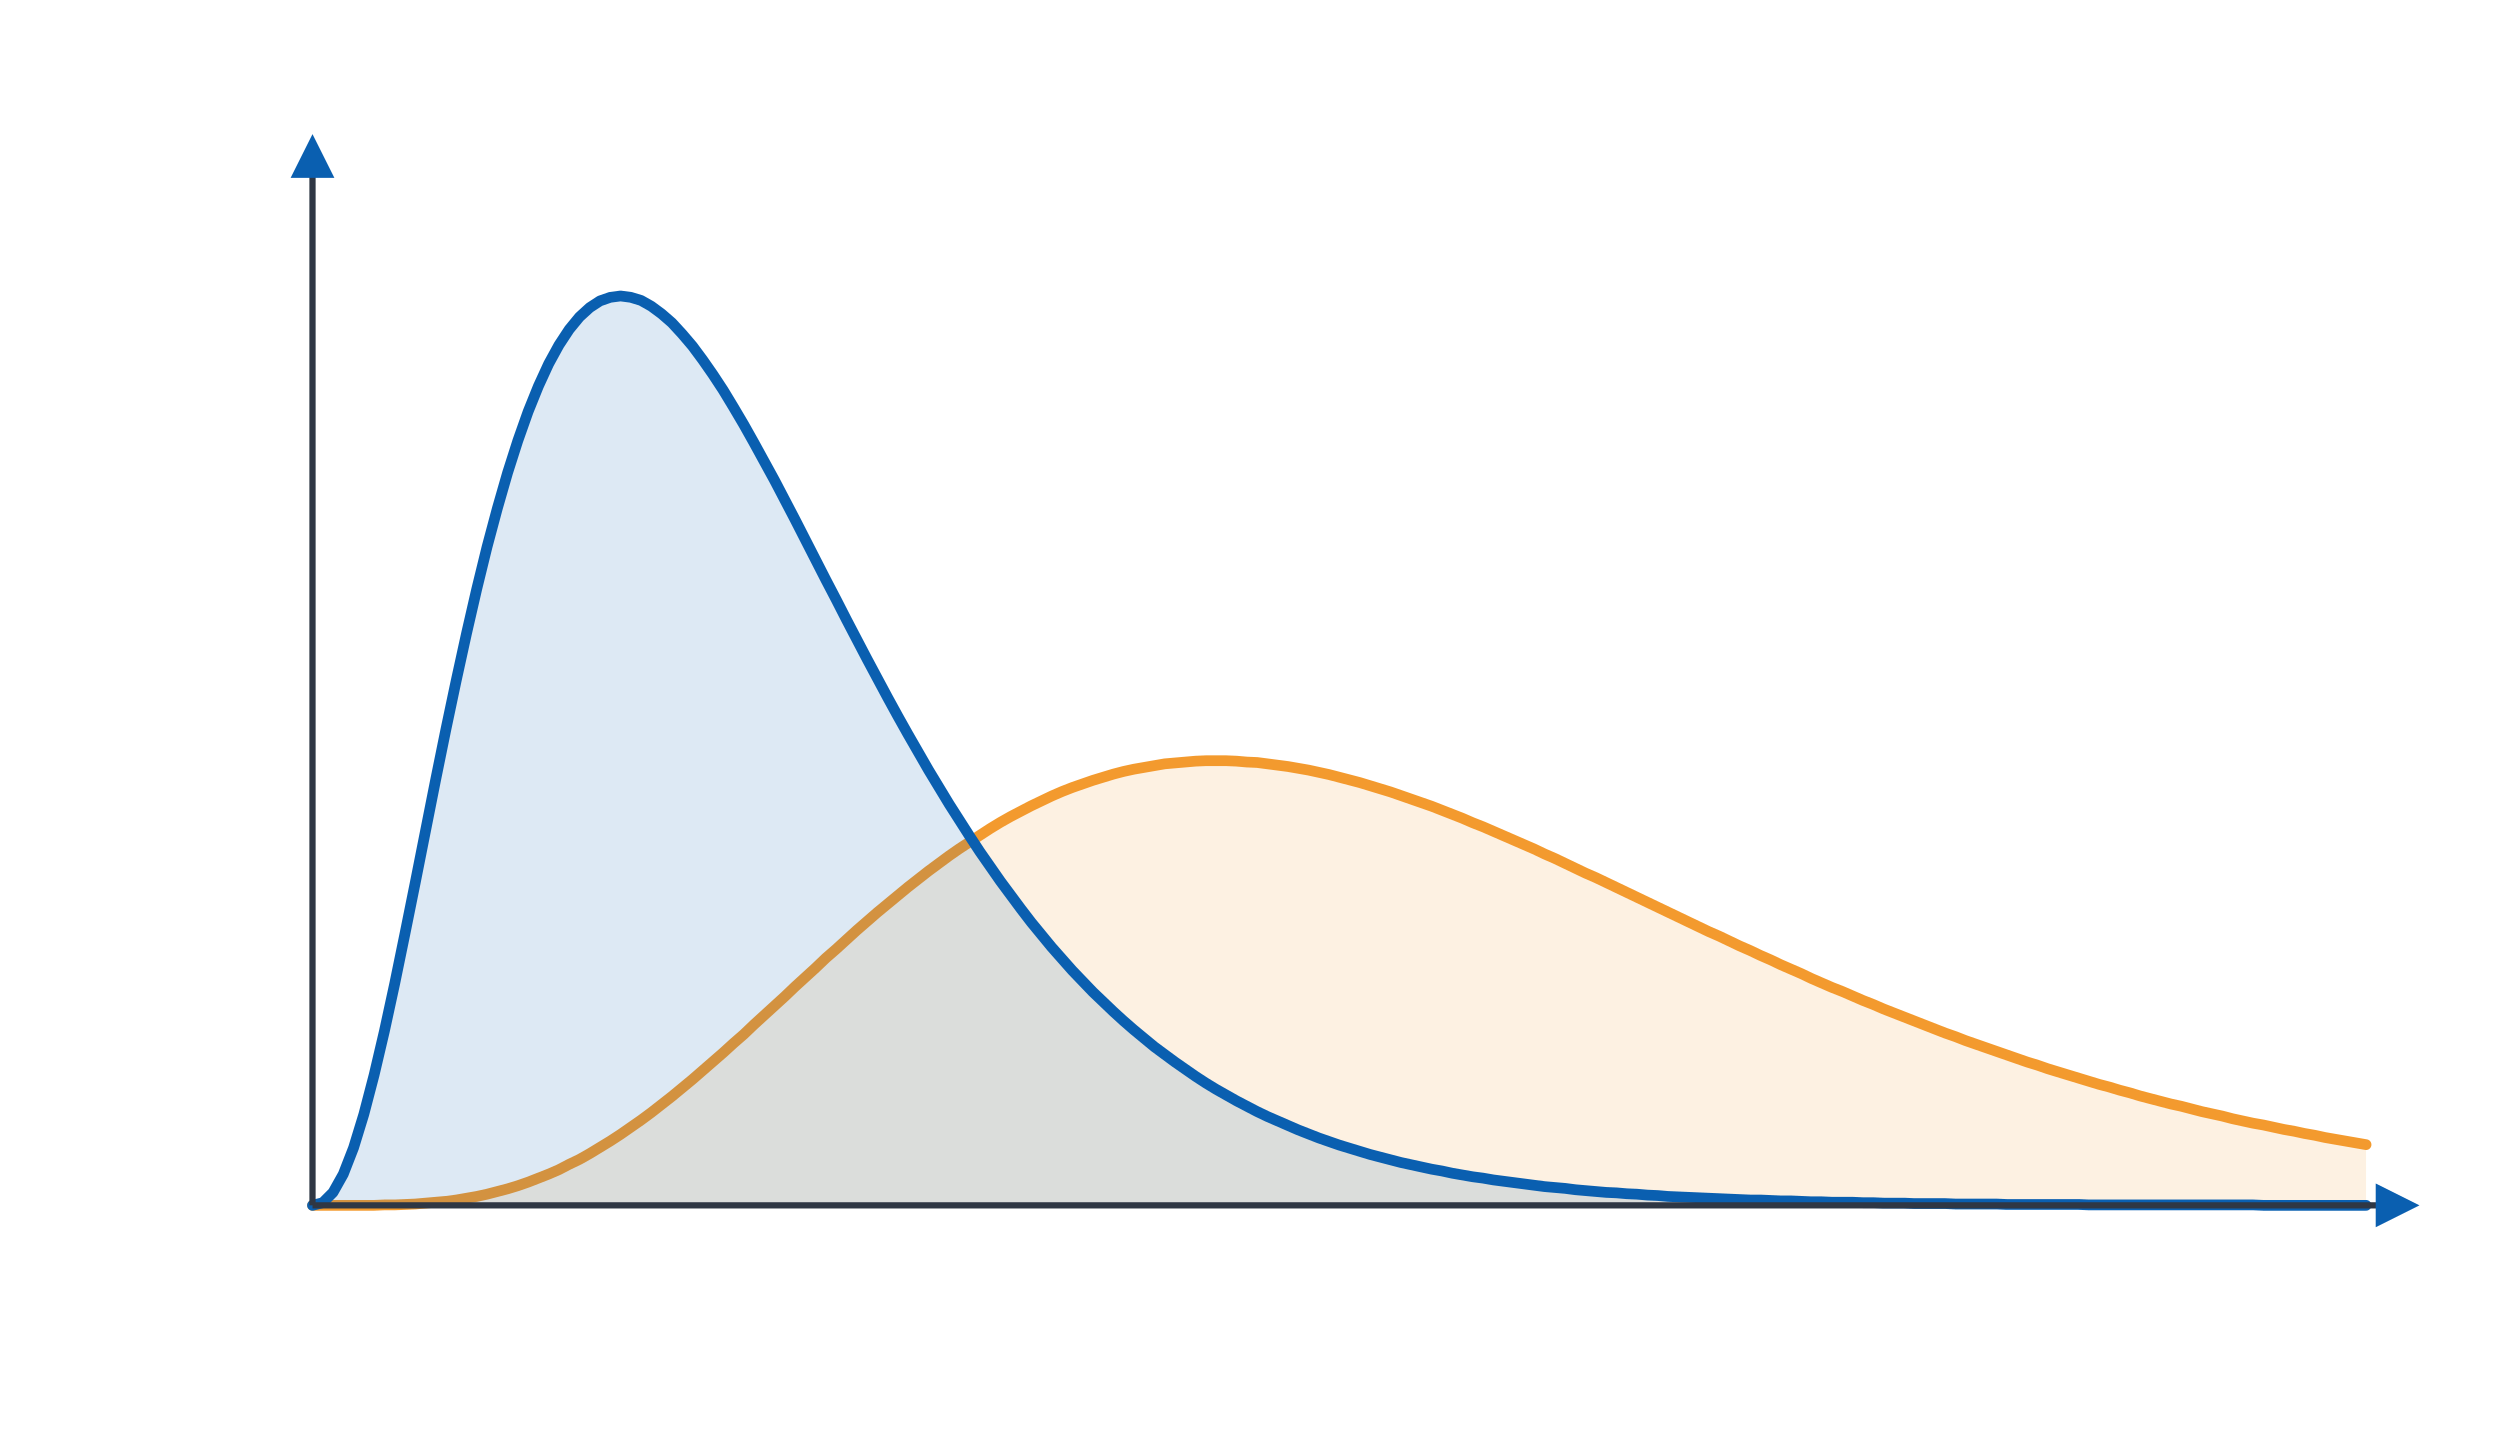
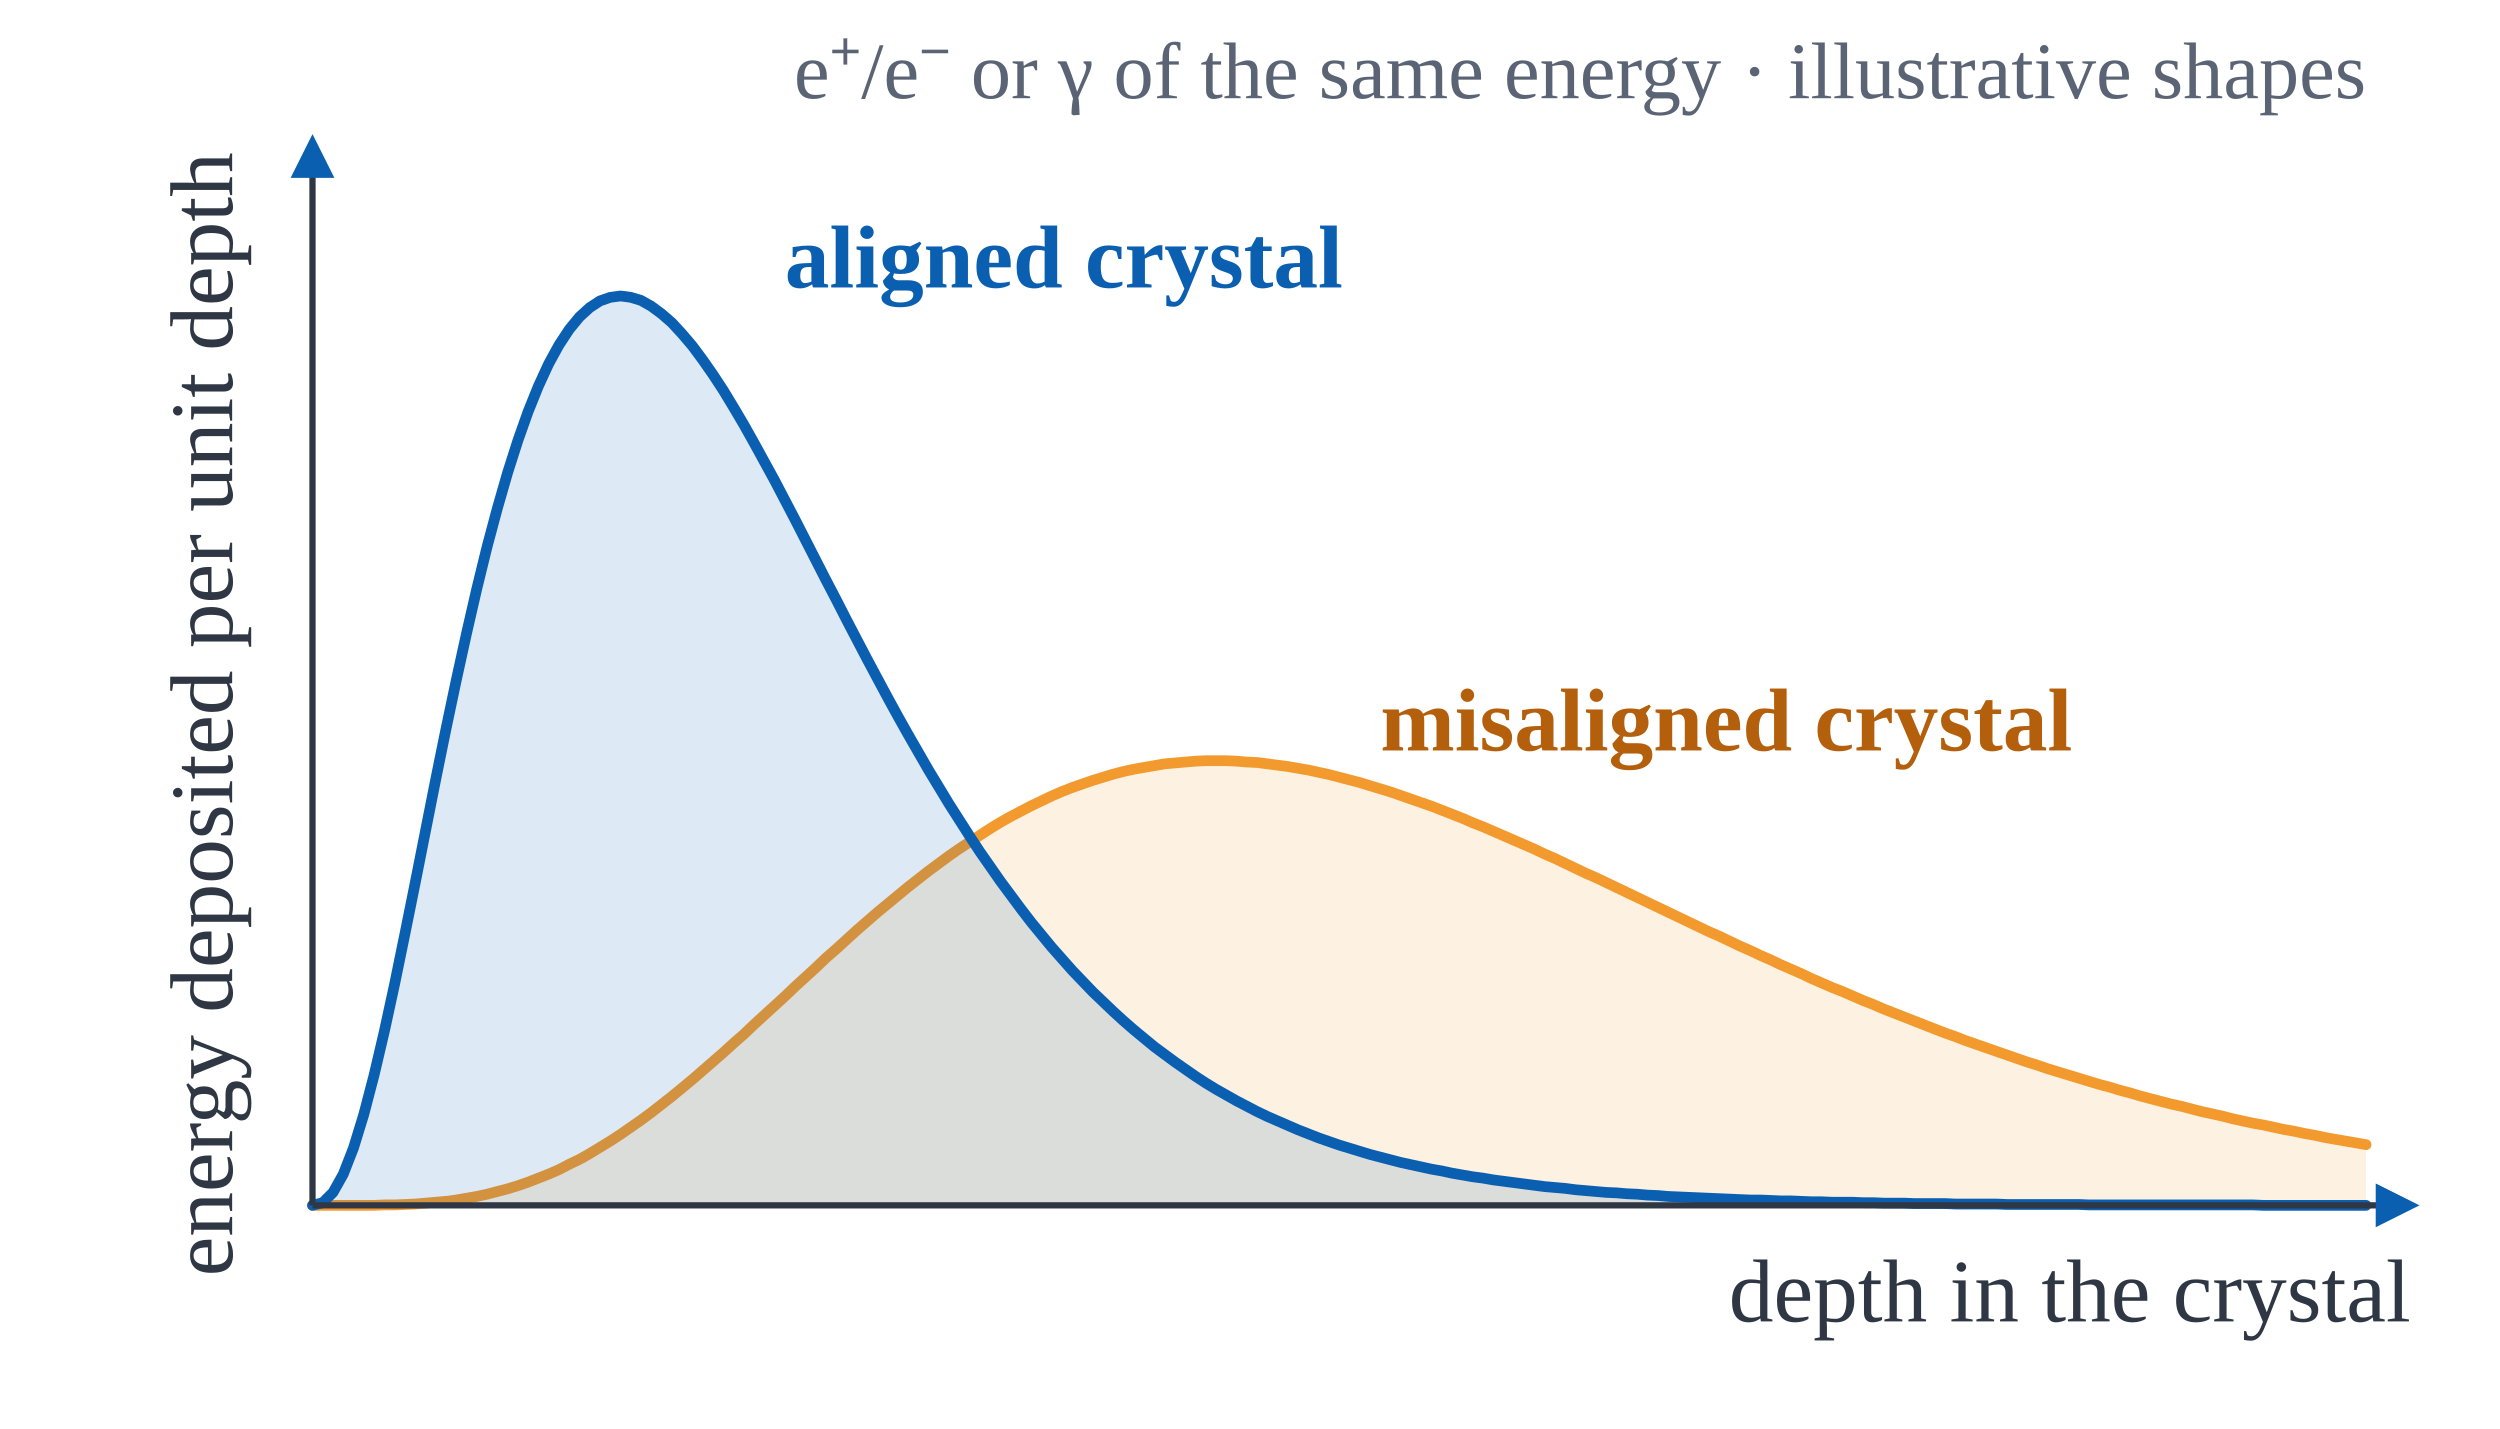
<svg xmlns="http://www.w3.org/2000/svg" class="fig" viewBox="0 0 560 320" role="img" aria-labelledby="fig-shower-t fig-shower-d">
  <style>.plane { fill: none; stroke: #8e9aab; stroke-width: 1.3; }
.body { fill: #f3f5f8; stroke: #dde3eb; }
.xtal-fill { fill: #dce8f6; stroke: #0a5fb0; }
.ray, .ray2, .photon { fill: none; stroke-width: 2.4; stroke-linecap: round; stroke-linejoin: round; }
.ray { stroke: #0a5fb0; }
.ray2 { stroke: #f39a2e; }
.photon { stroke: #6b7686; stroke-width: 1.6; }
.ref { fill: none; stroke: #5b6474; stroke-width: 1; stroke-dasharray: 4 4; }
.dim { stroke: #5b6474; stroke-width: 1; }
.tip { fill: #0a5fb0; }
.tip2 { fill: #f39a2e; }
.block { fill: #f3f5f8; stroke: #aab4c2; }
.block.xtal { fill: #e6eef8; }
.atom { fill: #7d899a; }
.tile { fill: #0a5fb0; }
.det, .sample { fill: #2f3744; }
.lbl { fill: #2f3744; font-size: 16px; }
.note { fill: #5b6474; font-size: 14px; }
.strong { fill: #0d1117; font-weight: 600; }
.blue { fill: #0a5fb0; font-weight: 600; }
.orange { fill: #b45f0c; font-weight: 600; }
.sub { font-size: 12px; }
.axis { stroke: #2f3744; stroke-width: 1.4; }
.curve { fill: none; stroke: #2f3744; stroke-width: 2; }
.kid { fill: none; stroke: #0a5fb0; stroke-width: 1.6; }
.pol { fill: none; stroke: #0a5fb0; stroke-width: 2; }
.xtal-line { fill: none; stroke: #9ec3ea; stroke-width: 9; }
.area { stroke: none; opacity: .14; }
.ray-area { fill: #0a5fb0; }
.ray2-area { fill: #f39a2e; }
+ .lbl { font-size: 20px; } .note { font-size: 18px; } .sub { font-size: 15px; } @media (max-width: 360px) { .line-fig { padding-inline: 2px; } .lbl { font-size: 20.5px; } .note { font-size: 19.5px; } } }
text { display: none; }</style>
  <defs>
    <marker id="fig-shower-a" viewBox="0 0 10 10" refX="8" refY="5" markerWidth="7" markerHeight="7" orient="auto-start-reverse">
      <path class="tip" d="M0 0L10 5L0 10z" />
    </marker>
    <marker id="fig-shower-b" viewBox="0 0 10 10" refX="8" refY="5" markerWidth="7" markerHeight="7" orient="auto-start-reverse">
      <path class="tip2" d="M0 0L10 5L0 10z" />
    </marker>
  </defs>
  <polygon class="area ray2-area" points="70,270 70,270 72.3,270 74.6,270 76.9,270 79.2,270 81.5,270 83.8,270 86.1,269.9 88.4,269.9 90.7,269.8 93,269.7 95.3,269.5 97.6,269.3 99.9,269.1 102.2,268.8 104.5,268.4 106.8,268 109.1,267.5 111.4,266.9 113.7,266.3 116,265.6 118.3,264.8 120.6,263.9 122.9,263 125.2,262 127.5,260.8 129.8,259.7 132.1,258.4 134.4,257 136.7,255.6 139,254.1 141.3,252.5 143.6,250.9 145.9,249.2 148.2,247.4 150.5,245.6 152.8,243.7 155.1,241.8 157.4,239.8 159.7,237.8 162,235.8 164.3,233.7 166.6,231.7 168.9,229.5 171.2,227.4 173.5,225.3 175.8,223.2 178.1,221 180.4,218.9 182.7,216.8 185,214.6 187.3,212.6 189.6,210.5 191.9,208.4 194.2,206.4 196.5,204.4 198.8,202.5 201.1,200.6 203.4,198.7 205.7,196.9 208,195.1 210.3,193.4 212.6,191.7 214.9,190.1 217.2,188.6 219.5,187.1 221.8,185.6 224.1,184.2 226.4,182.9 228.7,181.7 231,180.5 233.3,179.4 235.6,178.3 237.9,177.3 240.2,176.4 242.5,175.6 244.8,174.8 247.1,174.1 249.4,173.4 251.7,172.8 254,172.3 256.3,171.9 258.6,171.5 260.9,171.1 263.2,170.9 265.5,170.7 267.8,170.5 270.1,170.4 272.4,170.4 274.7,170.4 277,170.5 279.3,170.7 281.6,170.8 283.9,171.1 286.2,171.4 288.5,171.7 290.8,172.1 293.1,172.5 295.4,173 297.7,173.5 300,174.1 302.3,174.7 304.6,175.3 306.9,176 309.2,176.7 311.5,177.4 313.8,178.2 316.1,179 318.4,179.8 320.7,180.6 323,181.5 325.3,182.4 327.6,183.3 329.9,184.3 332.2,185.2 334.5,186.2 336.8,187.2 339.1,188.2 341.4,189.2 343.7,190.2 346,191.3 348.3,192.3 350.6,193.4 352.9,194.5 355.2,195.6 357.5,196.6 359.8,197.7 362.1,198.8 364.4,199.9 366.7,201 369,202.1 371.3,203.2 373.6,204.3 375.9,205.4 378.2,206.5 380.5,207.6 382.8,208.7 385.1,209.7 387.4,210.8 389.7,211.9 392,212.9 394.3,214 396.6,215 398.9,216.1 401.2,217.1 403.5,218.1 405.8,219.2 408.1,220.2 410.4,221.2 412.7,222.1 415,223.1 417.3,224.1 419.6,225 421.9,226 424.2,226.9 426.5,227.8 428.8,228.7 431.1,229.6 433.4,230.5 435.7,231.4 438,232.2 440.3,233.1 442.6,233.9 444.9,234.7 447.2,235.5 449.5,236.3 451.8,237.1 454.1,237.9 456.4,238.6 458.7,239.4 461,240.1 463.3,240.8 465.6,241.5 467.9,242.2 470.2,242.9 472.5,243.5 474.8,244.2 477.1,244.8 479.4,245.5 481.7,246.1 484,246.7 486.3,247.3 488.6,247.8 490.9,248.4 493.2,249 495.5,249.5 497.8,250 500.1,250.6 502.4,251.1 504.7,251.6 507,252 509.3,252.5 511.6,253 513.9,253.4 516.2,253.9 518.5,254.3 520.8,254.8 523.1,255.2 525.4,255.6 527.7,256 530,256.4 530,270" />
  <polyline class="ray2" points="70,270 72.3,270 74.6,270 76.9,270 79.2,270 81.5,270 83.8,270 86.1,269.9 88.4,269.9 90.7,269.8 93,269.7 95.3,269.5 97.6,269.3 99.9,269.1 102.2,268.8 104.5,268.4 106.8,268 109.1,267.5 111.4,266.9 113.7,266.3 116,265.6 118.3,264.8 120.6,263.9 122.9,263 125.2,262 127.5,260.8 129.8,259.7 132.1,258.4 134.4,257 136.7,255.6 139,254.1 141.3,252.5 143.6,250.9 145.9,249.2 148.2,247.4 150.5,245.6 152.8,243.7 155.1,241.8 157.4,239.8 159.7,237.8 162,235.8 164.3,233.7 166.6,231.7 168.9,229.5 171.2,227.4 173.5,225.3 175.8,223.2 178.1,221 180.4,218.9 182.7,216.8 185,214.6 187.3,212.6 189.6,210.5 191.9,208.4 194.2,206.4 196.5,204.4 198.8,202.5 201.1,200.6 203.4,198.7 205.7,196.9 208,195.1 210.3,193.4 212.6,191.7 214.9,190.1 217.2,188.6 219.5,187.1 221.8,185.6 224.1,184.2 226.4,182.9 228.7,181.7 231,180.5 233.3,179.4 235.6,178.3 237.9,177.3 240.2,176.4 242.5,175.6 244.8,174.8 247.1,174.1 249.4,173.4 251.7,172.8 254,172.3 256.3,171.9 258.6,171.5 260.9,171.1 263.2,170.9 265.5,170.7 267.8,170.5 270.1,170.4 272.4,170.4 274.7,170.4 277,170.5 279.3,170.7 281.6,170.8 283.9,171.1 286.2,171.4 288.5,171.7 290.8,172.1 293.1,172.5 295.4,173 297.7,173.5 300,174.1 302.3,174.7 304.6,175.3 306.9,176 309.2,176.7 311.5,177.4 313.8,178.2 316.1,179 318.4,179.8 320.7,180.6 323,181.5 325.3,182.4 327.6,183.3 329.9,184.3 332.2,185.2 334.5,186.2 336.8,187.2 339.1,188.2 341.4,189.2 343.7,190.2 346,191.3 348.3,192.3 350.6,193.4 352.9,194.5 355.2,195.6 357.5,196.6 359.8,197.7 362.1,198.8 364.4,199.9 366.7,201 369,202.1 371.3,203.2 373.6,204.3 375.9,205.4 378.2,206.5 380.5,207.6 382.8,208.7 385.1,209.7 387.4,210.8 389.7,211.9 392,212.9 394.3,214 396.6,215 398.9,216.1 401.2,217.1 403.5,218.1 405.8,219.2 408.1,220.2 410.4,221.2 412.7,222.1 415,223.1 417.3,224.1 419.6,225 421.9,226 424.2,226.9 426.5,227.8 428.8,228.7 431.1,229.6 433.4,230.5 435.7,231.4 438,232.2 440.3,233.1 442.6,233.9 444.9,234.7 447.2,235.5 449.5,236.3 451.8,237.1 454.1,237.9 456.4,238.6 458.7,239.4 461,240.1 463.3,240.8 465.6,241.5 467.9,242.2 470.2,242.9 472.5,243.5 474.8,244.2 477.1,244.8 479.4,245.5 481.7,246.1 484,246.7 486.3,247.3 488.6,247.8 490.9,248.4 493.2,249 495.5,249.5 497.8,250 500.1,250.6 502.4,251.1 504.7,251.6 507,252 509.3,252.5 511.6,253 513.9,253.4 516.2,253.9 518.5,254.3 520.8,254.8 523.1,255.2 525.4,255.6 527.7,256 530,256.4" />
  <polygon class="area ray-area" points="70,270 70,270 72.3,269.4 74.6,267.1 76.9,263 79.2,257.1 81.5,249.6 83.8,240.8 86.1,231 88.4,220.4 90.7,209.2 93,197.8 95.3,186.2 97.6,174.6 99.9,163.3 102.2,152.4 104.5,141.9 106.8,131.9 109.1,122.5 111.4,113.9 113.7,105.9 116,98.7 118.3,92.2 120.6,86.5 122.9,81.5 125.2,77.3 127.5,73.8 129.8,71 132.1,68.9 134.4,67.4 136.7,66.6 139,66.3 141.3,66.6 143.6,67.3 145.9,68.6 148.2,70.3 150.5,72.3 152.8,74.8 155.1,77.5 157.4,80.6 159.7,83.9 162,87.4 164.3,91.2 166.6,95.1 168.9,99.2 171.2,103.4 173.5,107.6 175.8,112 178.1,116.4 180.4,120.9 182.7,125.4 185,129.9 187.3,134.3 189.6,138.8 191.9,143.2 194.2,147.6 196.5,151.9 198.8,156.2 201.1,160.4 203.4,164.5 205.7,168.5 208,172.5 210.3,176.3 212.6,180.1 214.9,183.7 217.2,187.3 219.5,190.8 221.8,194.1 224.1,197.4 226.4,200.5 228.7,203.6 231,206.6 233.3,209.4 235.6,212.2 237.9,214.8 240.2,217.4 242.5,219.8 244.8,222.2 247.1,224.4 249.4,226.6 251.7,228.7 254,230.7 256.3,232.6 258.6,234.5 260.9,236.2 263.2,237.9 265.5,239.5 267.8,241.1 270.1,242.6 272.4,244 274.7,245.3 277,246.6 279.3,247.8 281.6,249 283.9,250.1 286.2,251.1 288.5,252.1 290.8,253.1 293.1,254 295.4,254.9 297.7,255.7 300,256.5 302.3,257.2 304.6,257.9 306.9,258.6 309.2,259.2 311.5,259.8 313.8,260.4 316.1,260.9 318.4,261.4 320.7,261.9 323,262.3 325.3,262.8 327.6,263.2 329.9,263.6 332.2,263.9 334.5,264.3 336.8,264.6 339.1,264.9 341.4,265.2 343.7,265.5 346,265.8 348.3,266 350.6,266.2 352.9,266.5 355.2,266.7 357.5,266.9 359.8,267.1 362.1,267.2 364.4,267.4 366.7,267.5 369,267.7 371.3,267.8 373.6,268 375.9,268.1 378.2,268.2 380.5,268.3 382.8,268.4 385.1,268.5 387.4,268.6 389.7,268.7 392,268.8 394.3,268.8 396.6,268.9 398.9,269 401.2,269 403.5,269.1 405.8,269.2 408.1,269.2 410.4,269.3 412.7,269.3 415,269.3 417.3,269.4 419.6,269.4 421.9,269.5 424.2,269.5 426.5,269.5 428.8,269.6 431.1,269.6 433.4,269.6 435.7,269.6 438,269.7 440.3,269.7 442.6,269.7 444.9,269.7 447.2,269.7 449.5,269.8 451.8,269.8 454.1,269.8 456.4,269.8 458.7,269.8 461,269.8 463.3,269.8 465.6,269.8 467.9,269.9 470.2,269.9 472.5,269.9 474.8,269.9 477.1,269.9 479.4,269.9 481.7,269.9 484,269.9 486.3,269.9 488.6,269.9 490.9,269.9 493.2,269.9 495.5,269.9 497.8,269.9 500.1,269.9 502.4,269.9 504.7,269.9 507,270 509.3,270 511.6,270 513.9,270 516.2,270 518.5,270 520.8,270 523.1,270 525.4,270 527.7,270 530,270 530,270" />
  <polyline class="ray" points="70,270 72.3,269.4 74.6,267.1 76.9,263 79.2,257.1 81.5,249.6 83.8,240.8 86.1,231 88.4,220.4 90.7,209.2 93,197.8 95.3,186.2 97.6,174.6 99.9,163.3 102.2,152.4 104.5,141.9 106.8,131.9 109.1,122.5 111.4,113.9 113.7,105.9 116,98.7 118.3,92.2 120.6,86.5 122.9,81.5 125.2,77.3 127.5,73.8 129.8,71 132.1,68.9 134.4,67.4 136.7,66.6 139,66.3 141.3,66.6 143.6,67.3 145.9,68.6 148.2,70.3 150.5,72.3 152.8,74.8 155.1,77.5 157.4,80.6 159.7,83.9 162,87.4 164.3,91.2 166.6,95.1 168.9,99.2 171.2,103.4 173.5,107.6 175.8,112 178.1,116.4 180.4,120.9 182.7,125.4 185,129.9 187.3,134.3 189.6,138.8 191.9,143.2 194.2,147.6 196.5,151.9 198.8,156.2 201.1,160.4 203.4,164.5 205.7,168.5 208,172.5 210.3,176.3 212.6,180.1 214.9,183.7 217.2,187.3 219.5,190.8 221.8,194.1 224.1,197.4 226.4,200.5 228.7,203.6 231,206.6 233.3,209.4 235.6,212.2 237.9,214.8 240.2,217.4 242.5,219.8 244.8,222.2 247.1,224.4 249.4,226.6 251.7,228.7 254,230.7 256.3,232.6 258.6,234.5 260.9,236.2 263.2,237.9 265.5,239.5 267.8,241.1 270.1,242.6 272.4,244 274.7,245.3 277,246.6 279.3,247.8 281.6,249 283.9,250.1 286.2,251.1 288.5,252.1 290.8,253.1 293.1,254 295.4,254.9 297.7,255.7 300,256.5 302.3,257.2 304.6,257.9 306.9,258.6 309.2,259.2 311.5,259.8 313.8,260.4 316.1,260.9 318.4,261.4 320.7,261.9 323,262.3 325.3,262.8 327.6,263.2 329.9,263.6 332.2,263.9 334.5,264.3 336.8,264.6 339.1,264.9 341.4,265.2 343.7,265.5 346,265.8 348.3,266 350.6,266.2 352.9,266.5 355.2,266.7 357.5,266.9 359.8,267.1 362.1,267.2 364.4,267.4 366.7,267.5 369,267.7 371.3,267.8 373.6,268 375.9,268.1 378.2,268.2 380.5,268.3 382.8,268.4 385.1,268.5 387.4,268.6 389.7,268.7 392,268.8 394.3,268.8 396.6,268.9 398.9,269 401.2,269 403.5,269.1 405.8,269.2 408.1,269.2 410.4,269.3 412.7,269.3 415,269.3 417.3,269.4 419.6,269.4 421.9,269.5 424.2,269.5 426.5,269.5 428.8,269.6 431.1,269.6 433.4,269.6 435.7,269.6 438,269.7 440.3,269.7 442.6,269.7 444.9,269.7 447.2,269.7 449.5,269.8 451.8,269.8 454.1,269.8 456.4,269.8 458.7,269.8 461,269.8 463.3,269.8 465.6,269.8 467.9,269.9 470.2,269.9 472.5,269.9 474.8,269.9 477.1,269.9 479.4,269.9 481.7,269.9 484,269.9 486.3,269.9 488.6,269.9 490.9,269.9 493.2,269.9 495.5,269.9 497.8,269.9 500.1,269.9 502.4,269.9 504.7,269.9 507,270 509.3,270 511.6,270 513.9,270 516.2,270 518.5,270 520.8,270 523.1,270 525.4,270 527.7,270 530,270" />
  <line class="axis" x1="70" y1="270" x2="540" y2="270" marker-end="url(#fig-shower-a)" />
  <line class="axis" x1="70" y1="270" x2="70" y2="32" marker-end="url(#fig-shower-a)" />
  <text class="lbl" x="540" y="296" text-anchor="end">depth in the crystal</text>
  <text class="lbl" text-anchor="middle" transform="translate(52 160) rotate(-90)">energy deposited per unit depth</text>
  <text class="lbl blue" x="175.8" y="64.4" text-anchor="start">aligned crystal</text>
  <text class="lbl orange" x="309.2" y="168.1" text-anchor="start">misaligned crystal</text>
  <text class="note" x="530" y="22" text-anchor="end">e⁺/e⁻ or γ of the same energy · illustrative shapes</text>
</svg>
